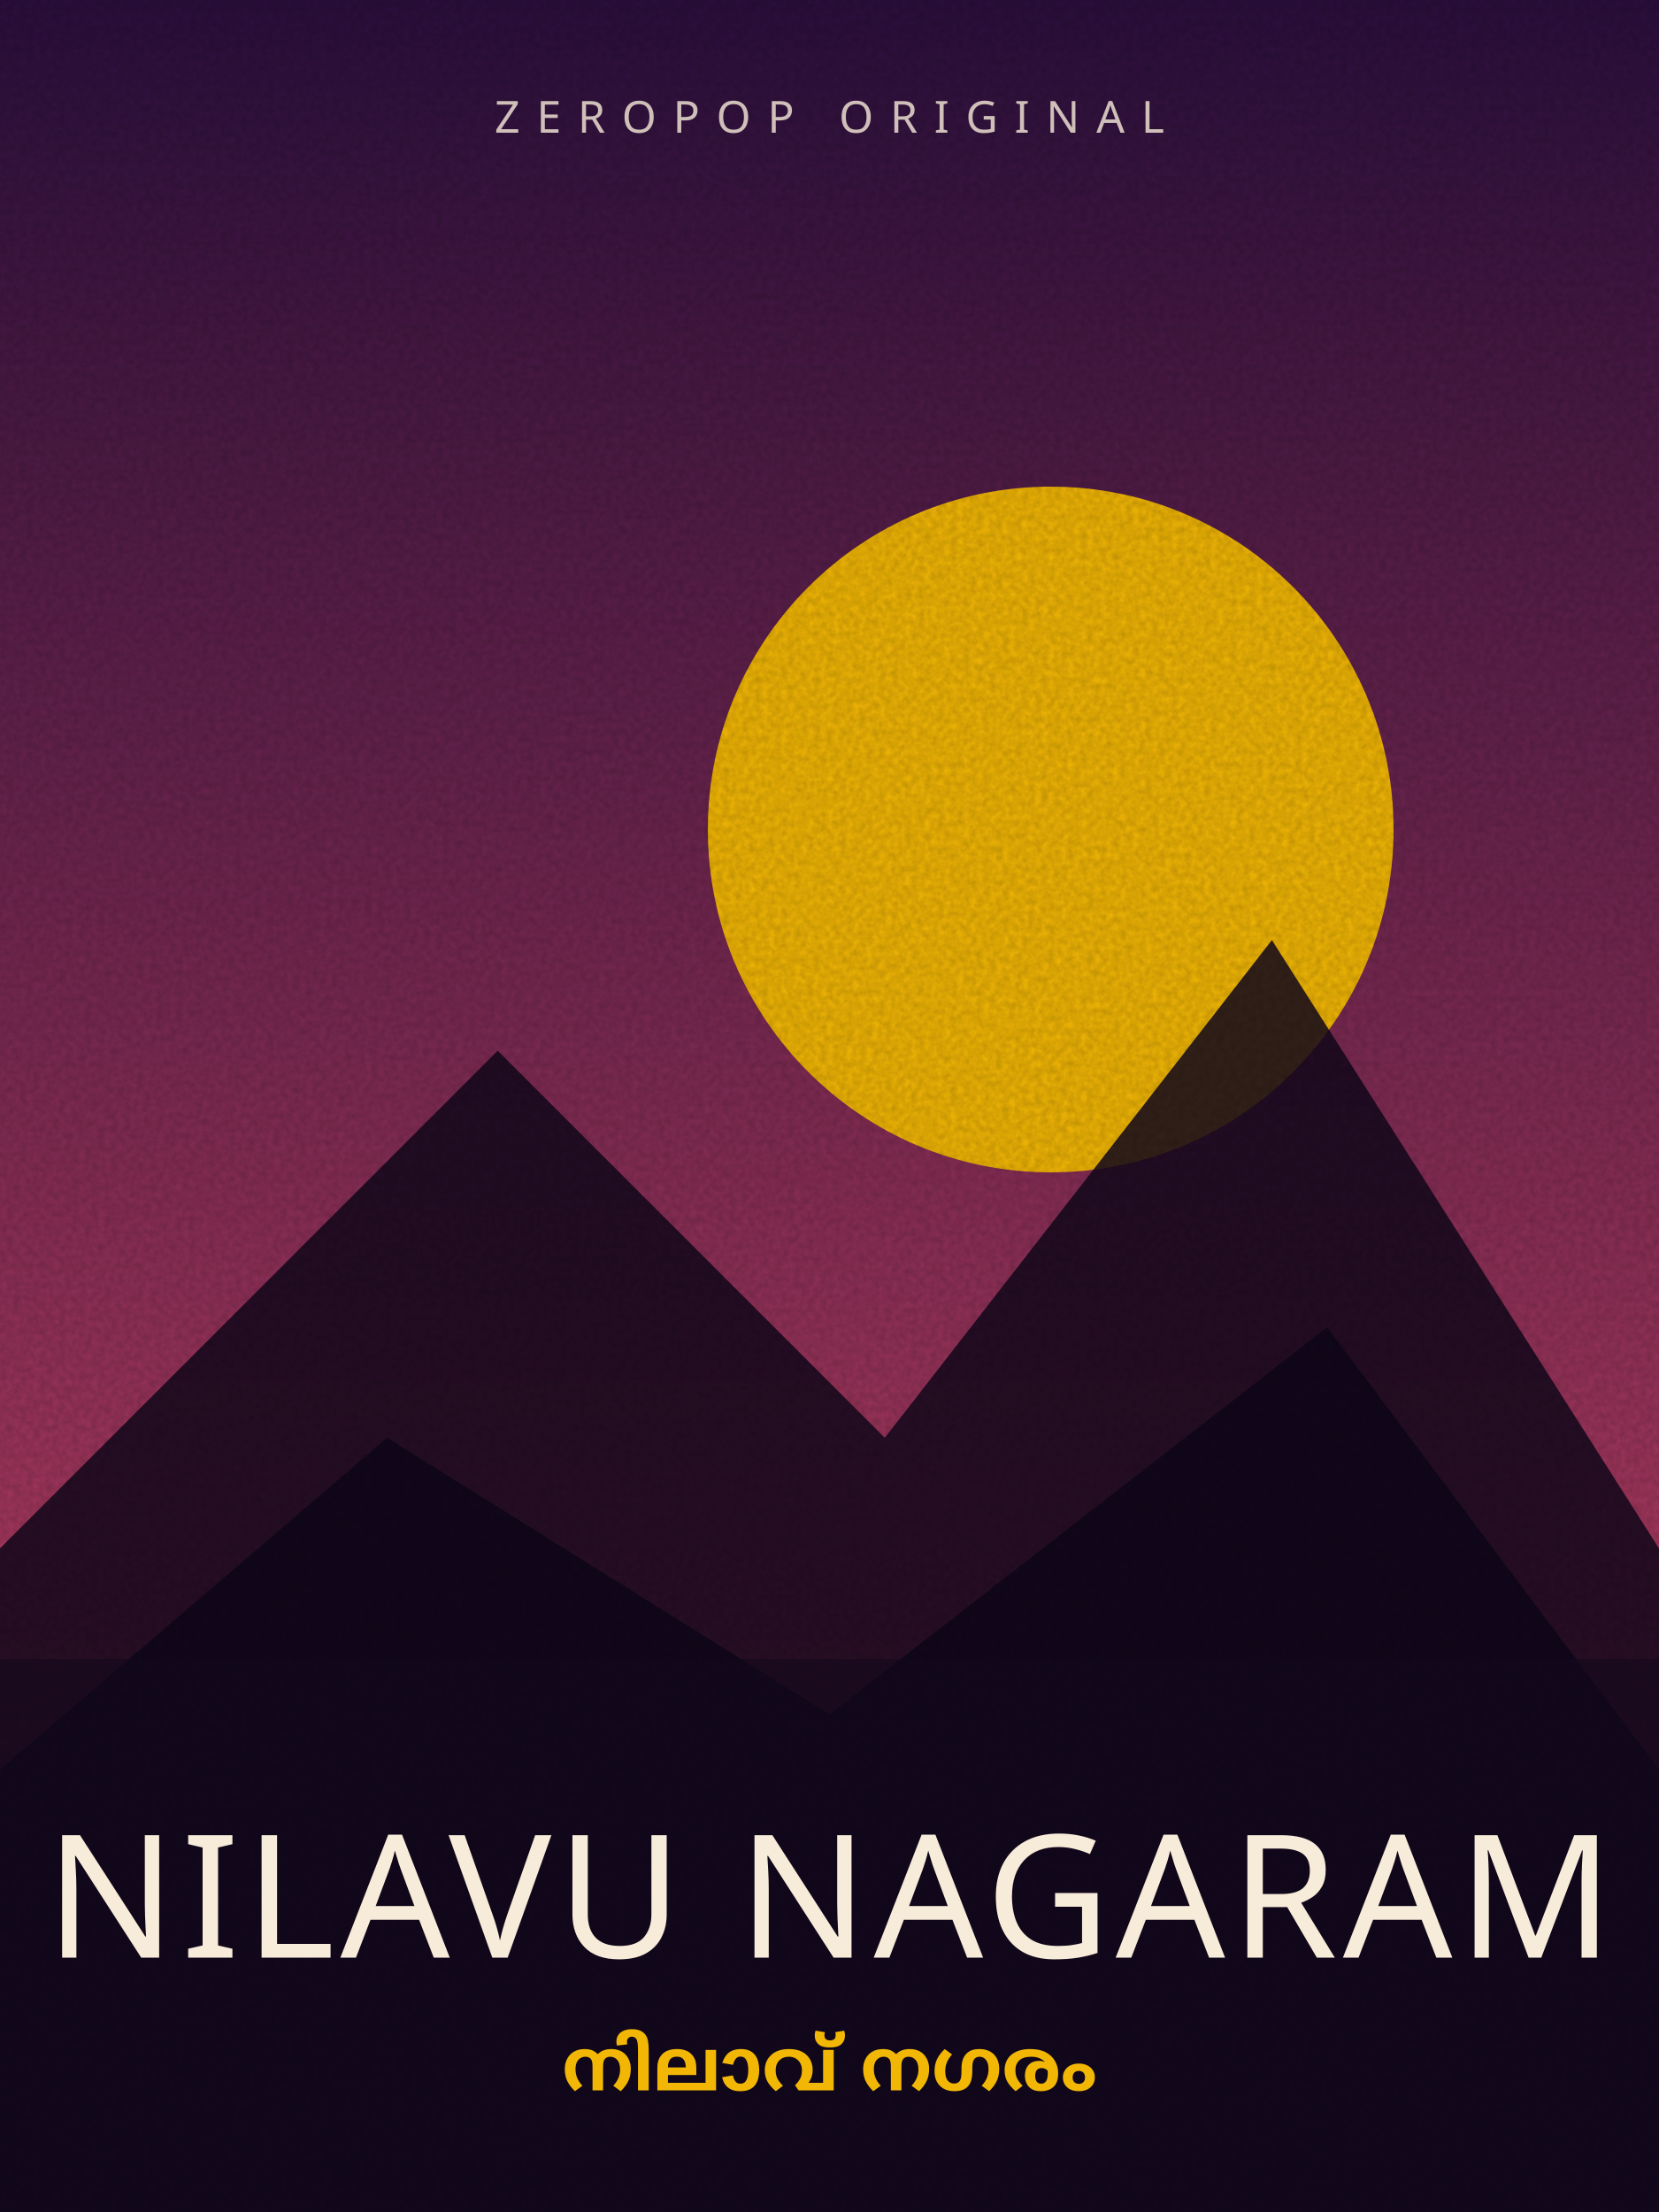
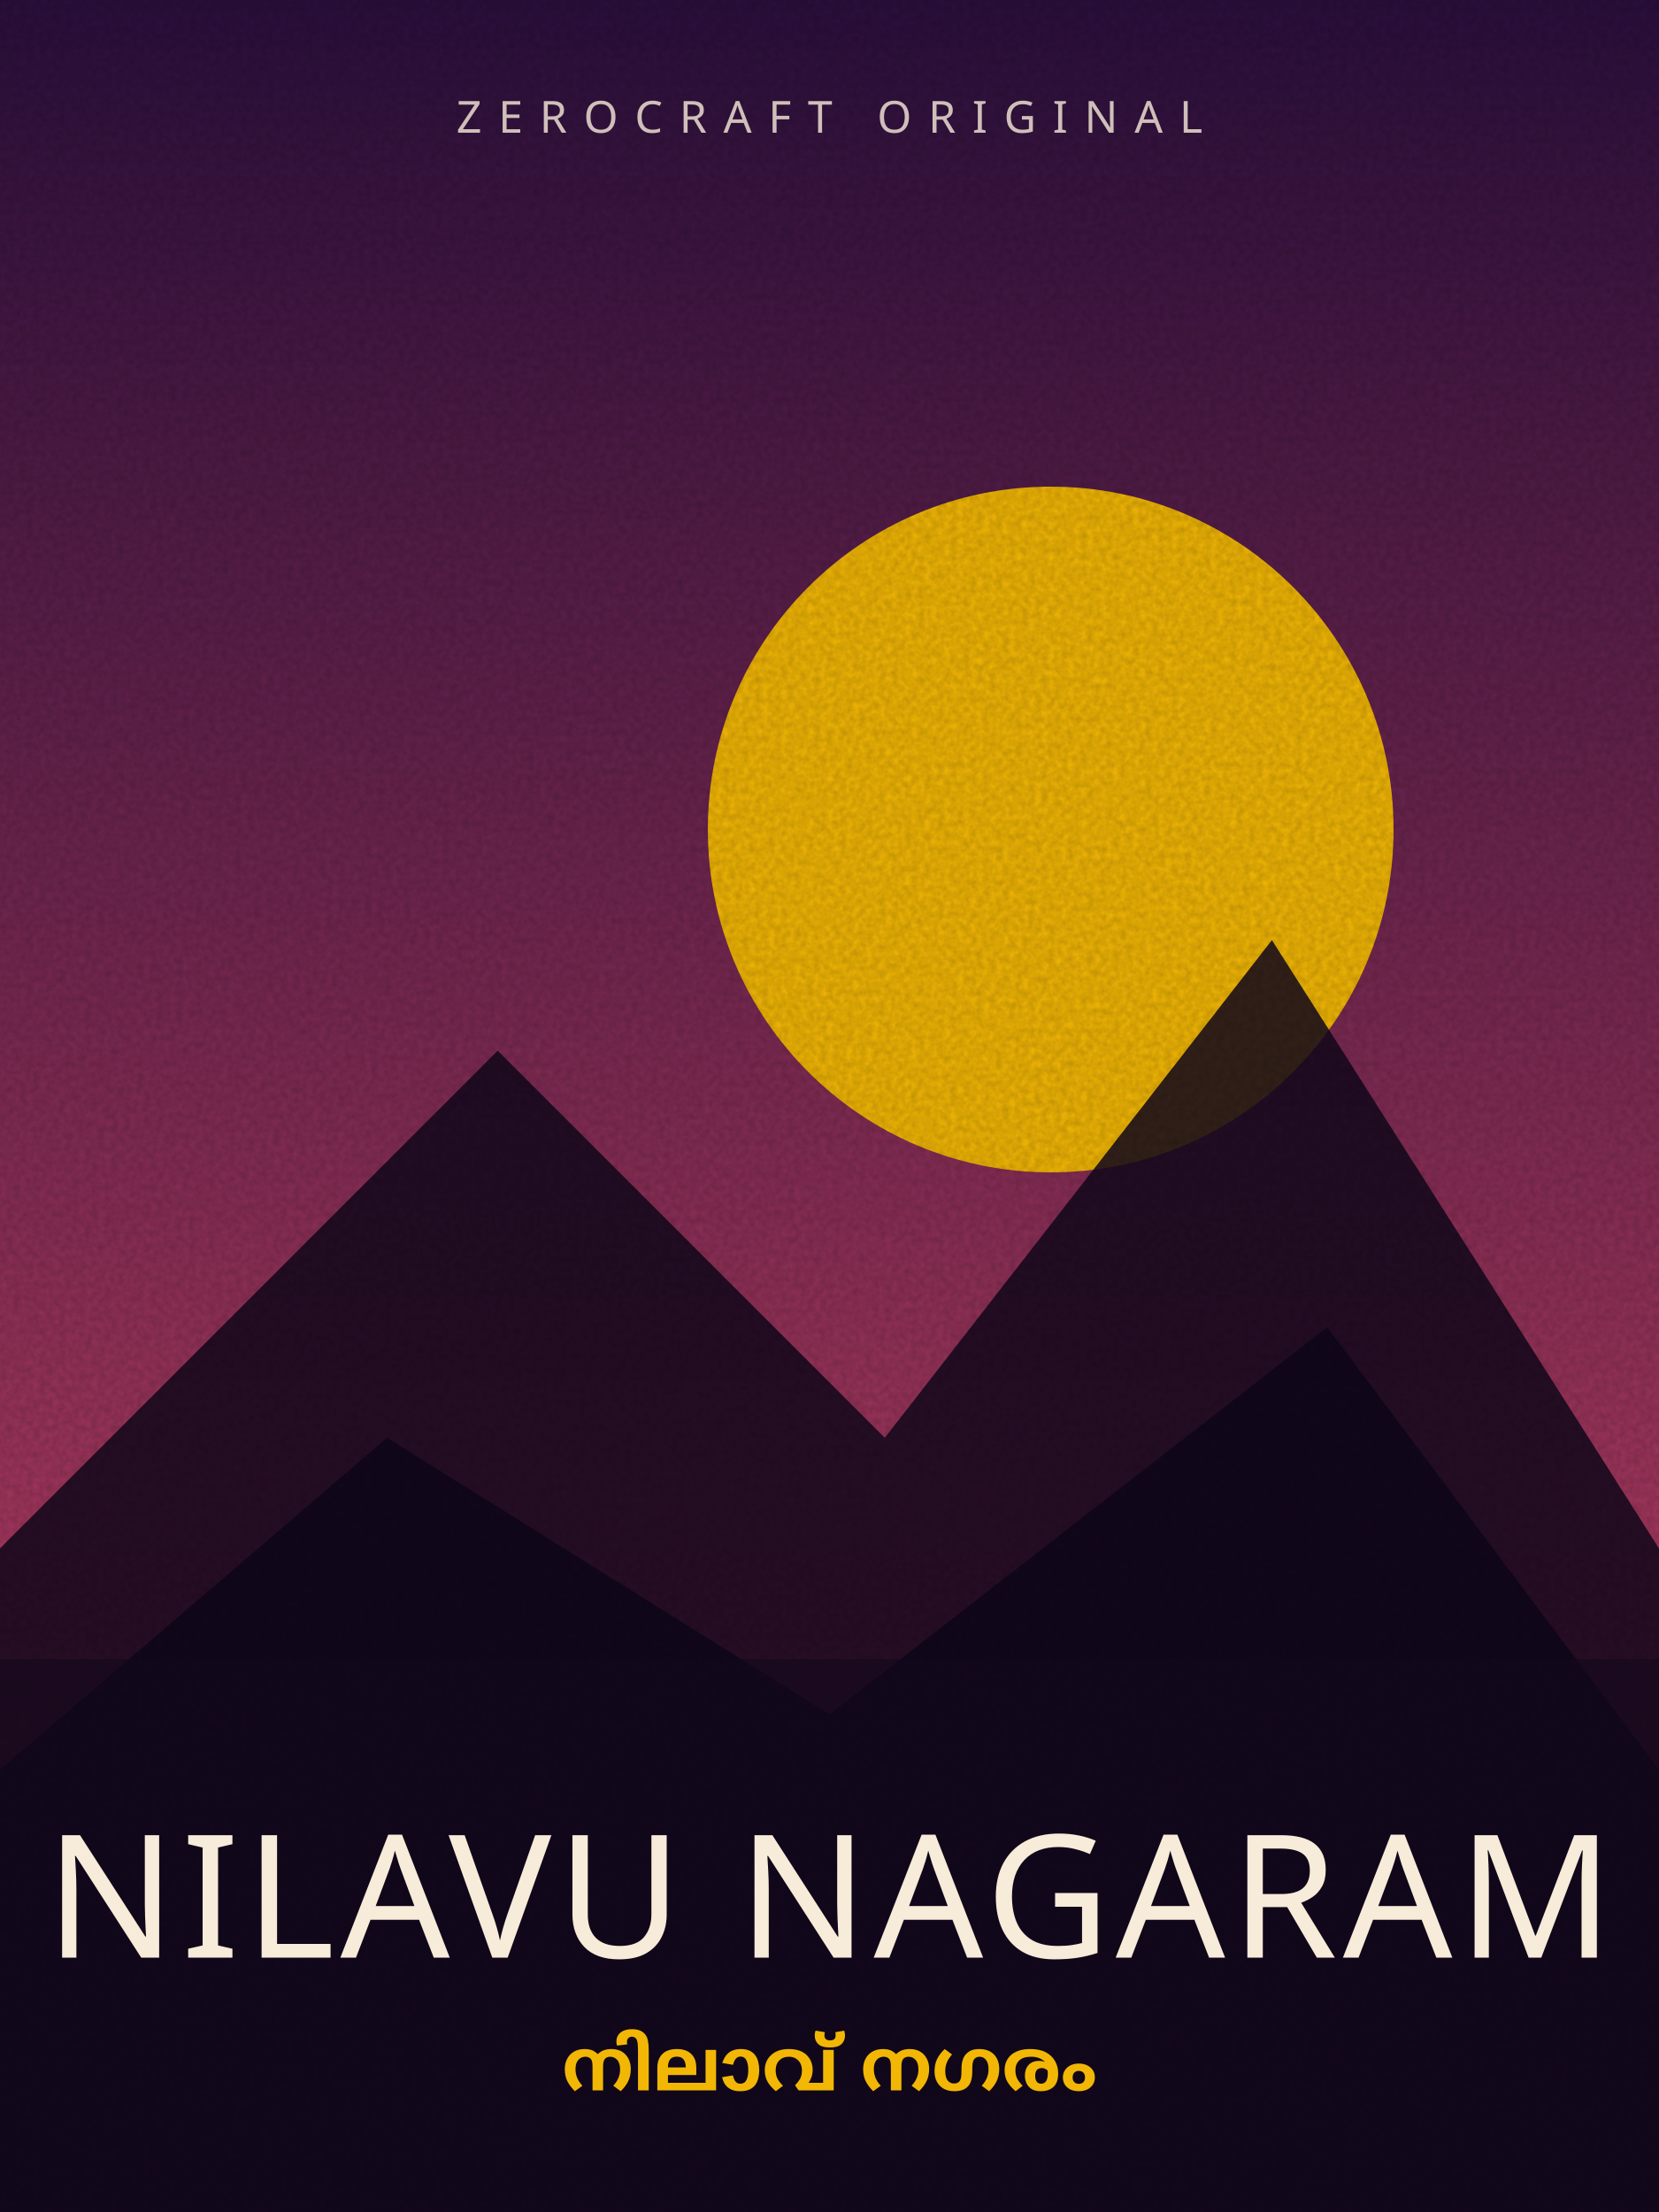
<svg xmlns="http://www.w3.org/2000/svg" viewBox="0 0 300 400">
  <defs>
    <filter id="gr">
      <feTurbulence type="fractalNoise" baseFrequency=".85" numOctaves="2" />
      <feColorMatrix values="0 0 0 0 0 0 0 0 0 0 0 0 0 0 0 0 0 0 .8 0" />
    </filter>
    <filter id="sh" x="-20%" y="-20%" width="140%" height="150%">
      <feDropShadow dx="0" dy="10" stdDeviation="9" flood-color="#1a0a04" flood-opacity=".4" />
    </filter>
    <linearGradient id="wl" x1="0" y1="0" x2="1" y2="1">
      <stop offset="0" stop-color="#EDE3C8" />
      <stop offset="1" stop-color="#D5C49C" />
    </linearGradient>
    <clipPath id="cc">
      <circle cx="200" cy="240" r="55" />
    </clipPath>
    <clipPath id="cm">
      <rect x="115" y="235" width="170" height="125" />
    </clipPath>
  </defs>
  <defs>
    <linearGradient id="g22" x1="0" y1="0" x2="0" y2="1">
      <stop offset="0" stop-color="#2A0F3D" />
      <stop offset="1" stop-color="#D9486B" />
    </linearGradient>
  </defs>
  <rect width="300" height="400" fill="url(#g22)" />
  <circle cx="190" cy="150" r="62" fill="#F2B705" />
  <path d="M0 280L90 190L160 260L230 170L300 280V400H0Z" fill="#12071C" opacity=".85" />
  <path d="M0 320L70 260L150 310L240 240L300 320V400H0Z" fill="#12071C" />
  <rect width="300" height="400" filter="url(#gr)" opacity=".28" />
  <rect y="300" width="300" height="100" fill="#12071C" opacity=".55" />
-   <text x="150" y="24" text-anchor="middle" font-size="8" letter-spacing="3" fill="#F7EBD9" opacity=".8" font-family="Space Mono">ZEROPOP ORIGINAL</text>
+   <text x="150" y="24" text-anchor="middle" font-size="8" letter-spacing="3" fill="#F7EBD9" opacity=".8" font-family="Space Mono">ZEROCRAFT ORIGINAL</text>
  <text x="150" y="354" text-anchor="middle" font-size="31" letter-spacing="1" fill="#F7EBD9" font-family="Anton">NILAVU NAGARAM</text>
  <text x="150" y="378" text-anchor="middle" font-size="13" fill="#F2B705" font-family="Noto Sans Tamil,Noto Sans Malayalam" font-weight="700">നിലാവ് നഗരം</text>
</svg>
